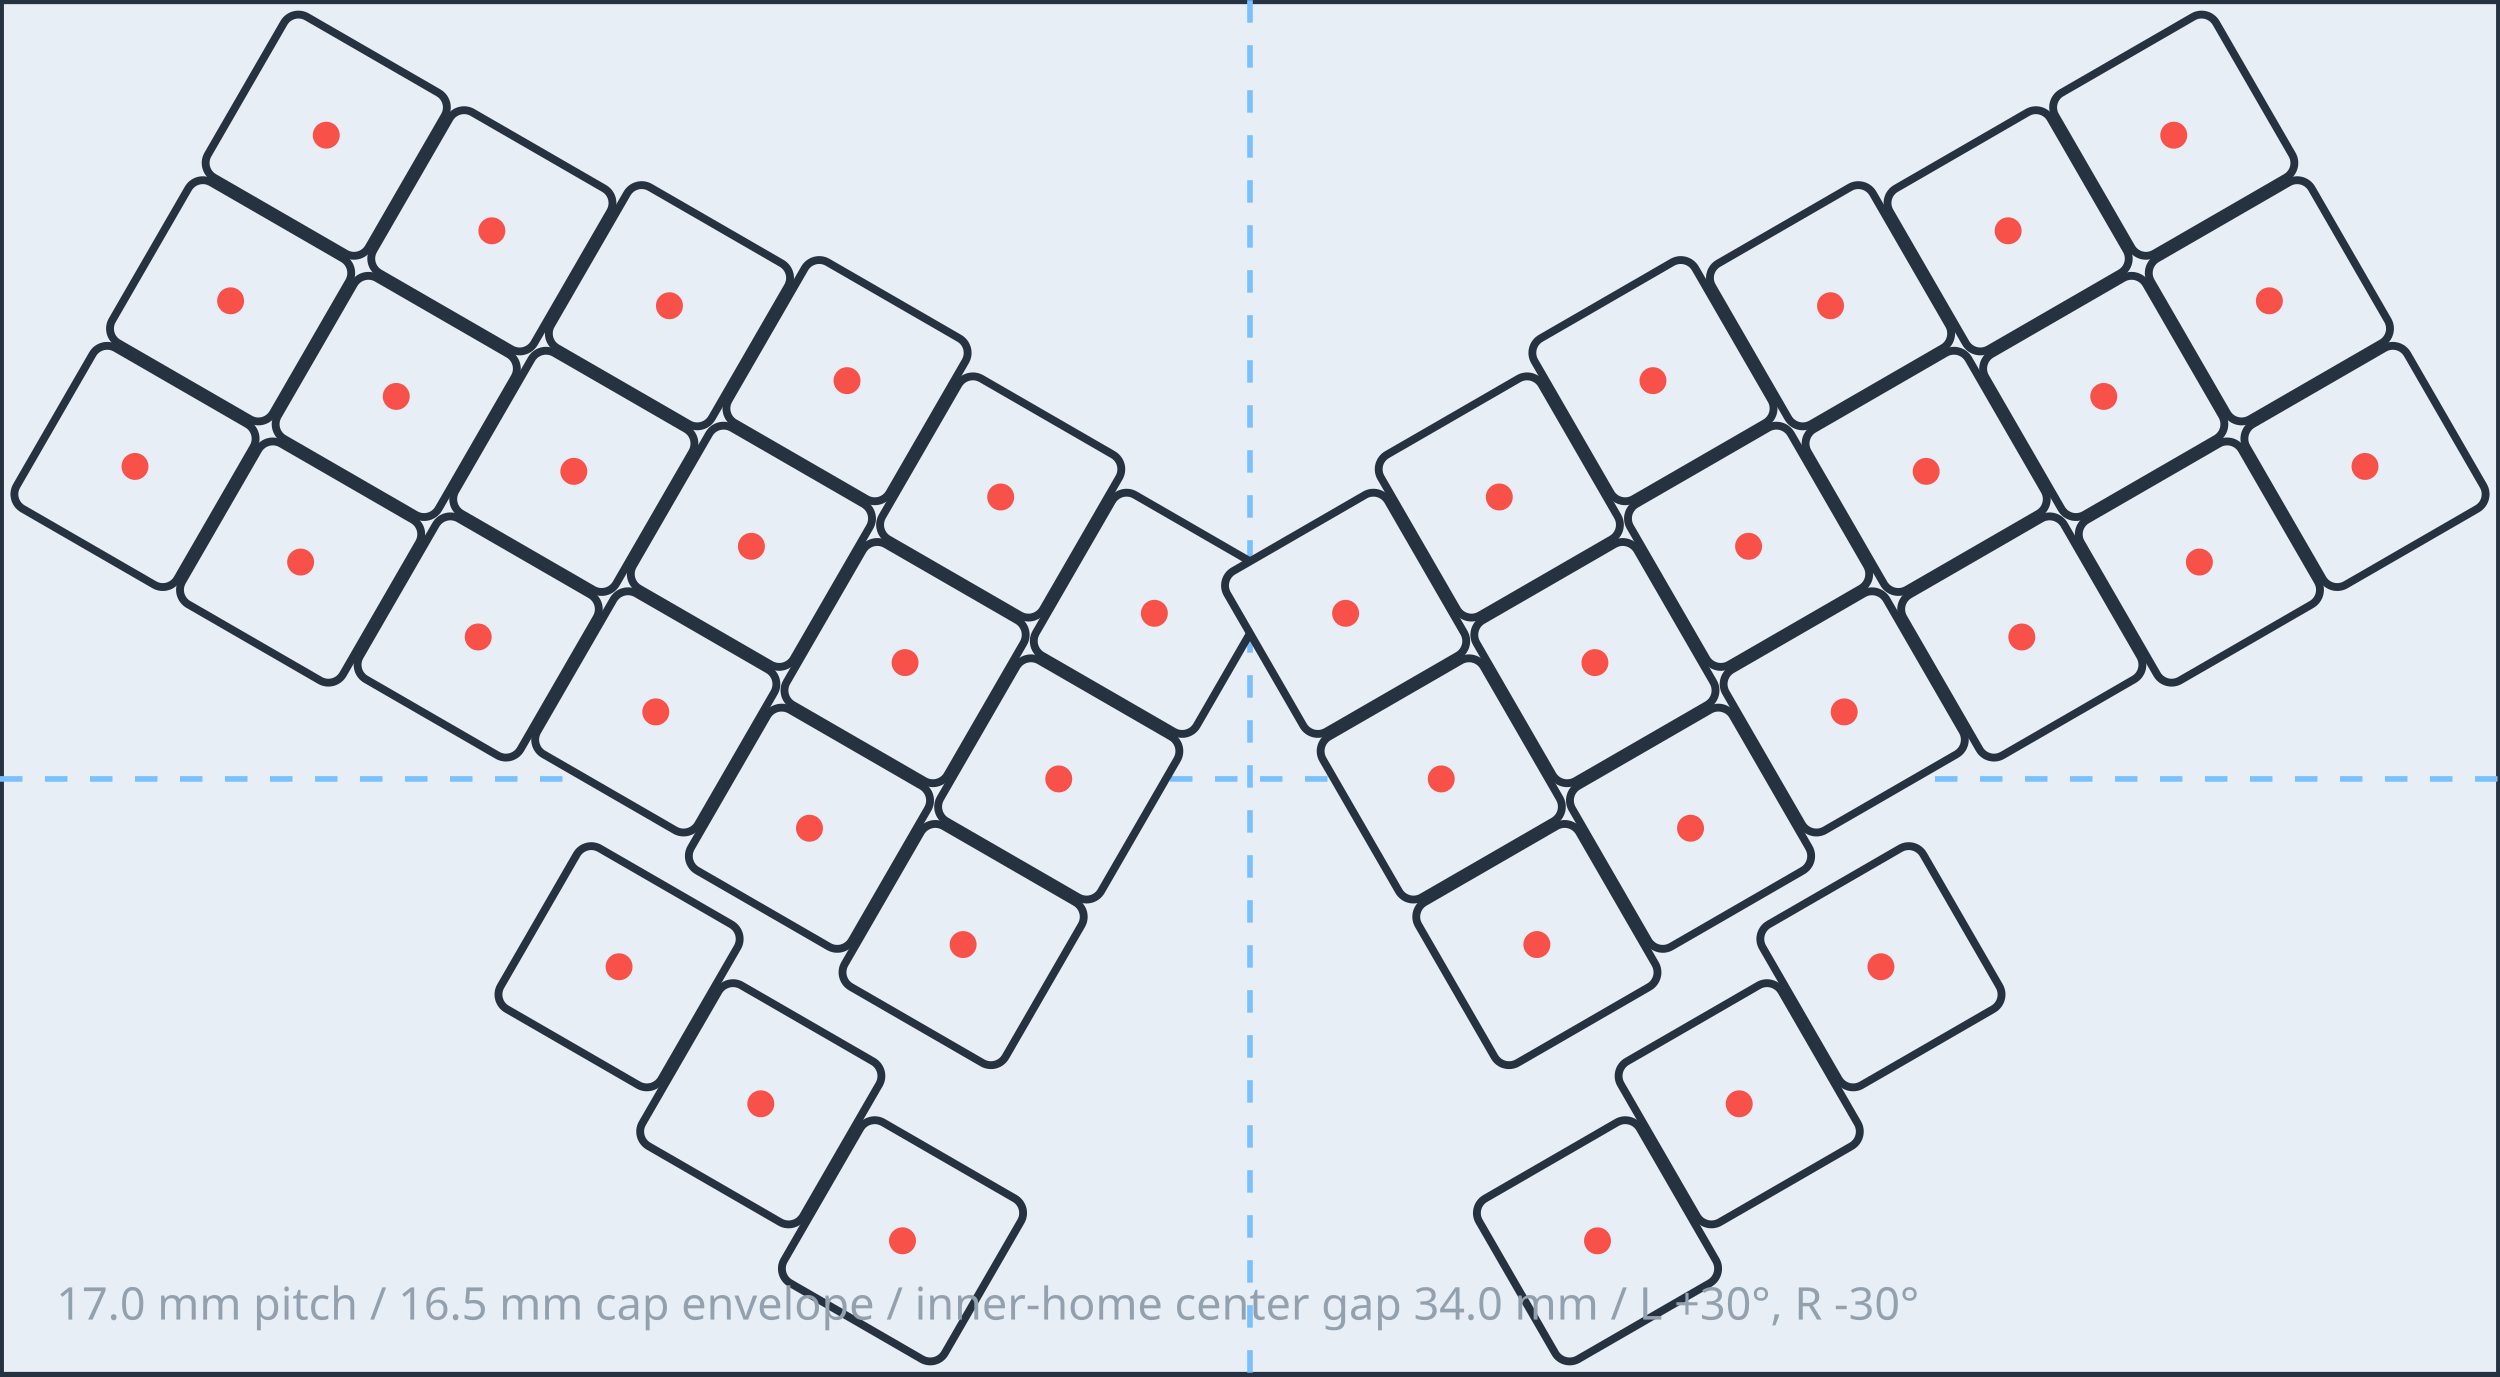
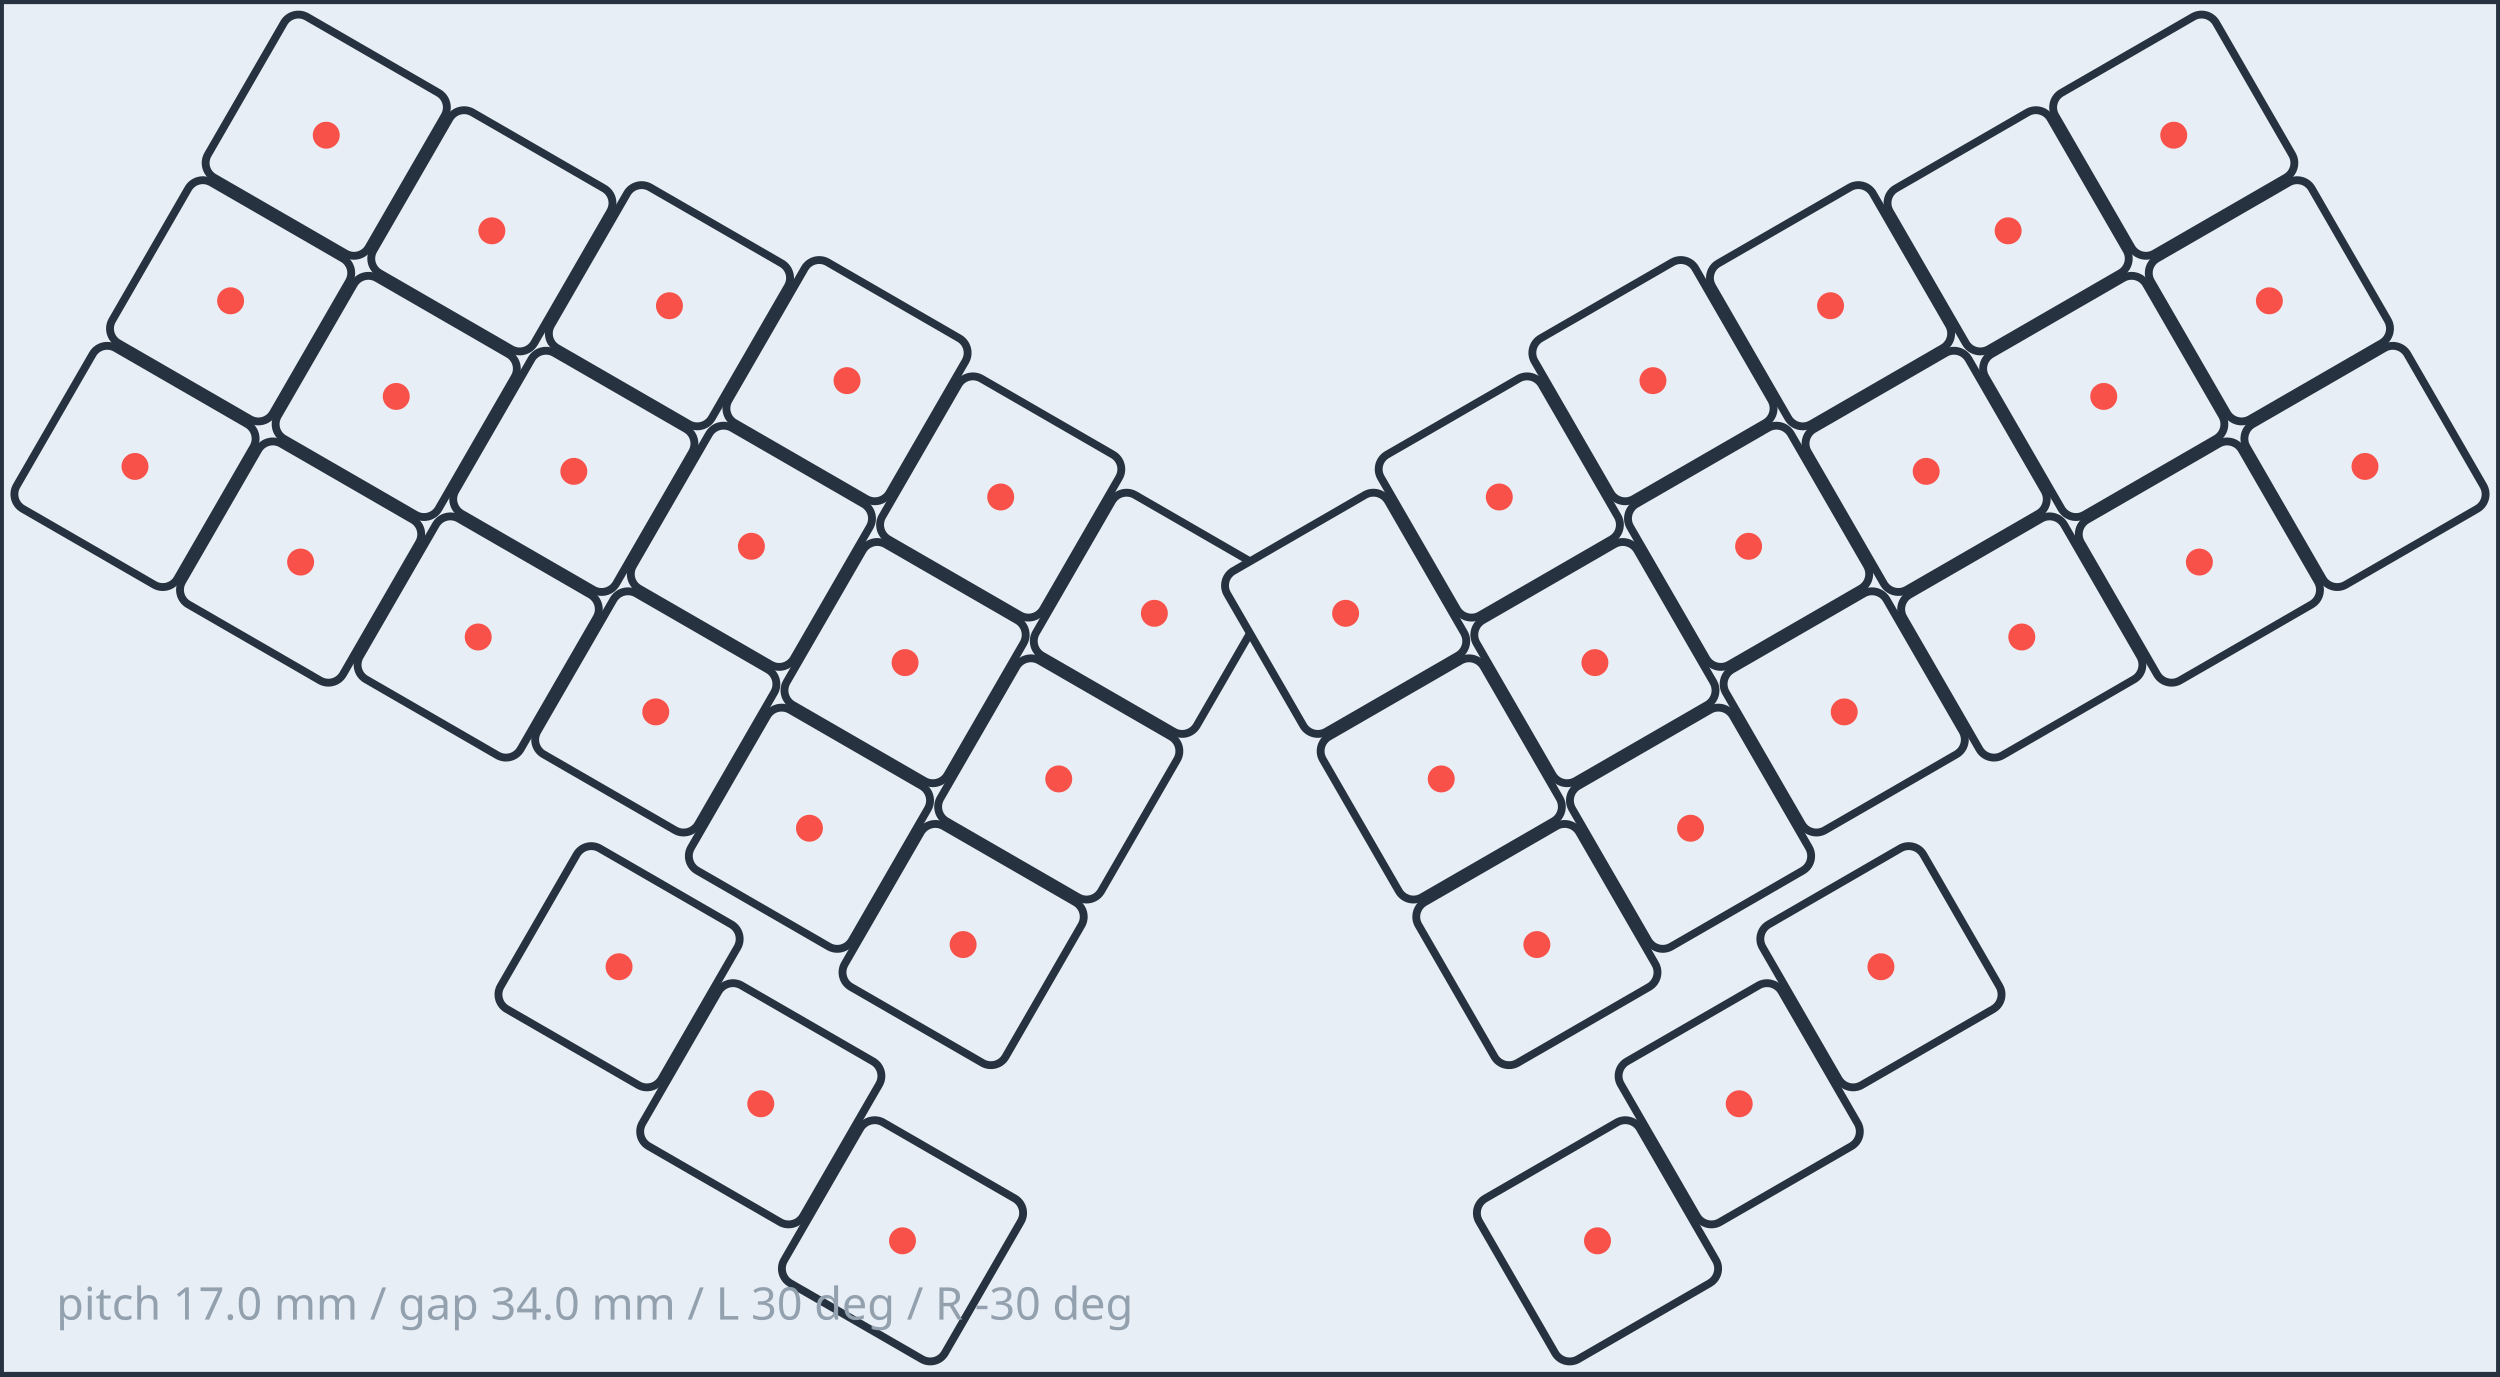
<svg xmlns="http://www.w3.org/2000/svg" width="222.2mm" height="122.3mm" viewBox="0 0 222.224 122.279">
  <style>rect{fill:#e8eef5;stroke:#263240;stroke-width:.7}circle{fill:#f85149}.axis{stroke:#79c0ff;stroke-width:.5;stroke-dasharray:2 2}.txt{font:4px sans-serif;fill:#93a1af}</style>
  <rect x="0" y="0" width="222.224" height="122.279" fill="#0b0f14" />
-   <line class="axis" x1="111.112" y1="0" x2="111.112" y2="122.279" />
-   <line class="axis" x1="0" y1="69.222" x2="222.224" y2="69.222" />
-   <g transform="rotate(30 29 12)">
+   <g transform="rotate(30.0 29.000 12.000)">
    <rect x="20.750" y="3.750" width="16.5" height="16.5" rx="1.5" />
    <circle cx="29.000" cy="12.000" r="1.2" />
  </g>
-   <g transform="rotate(30 43.72243 20.5)">
+   <g transform="rotate(30.0 43.722 20.500)">
    <rect x="35.472" y="12.250" width="16.5" height="16.5" rx="1.5" />
    <circle cx="43.722" cy="20.500" r="1.2" />
  </g>
-   <g transform="rotate(30 59.50736 27.1597)">
+   <g transform="rotate(30.0 59.507 27.160)">
    <rect x="51.257" y="18.910" width="16.5" height="16.5" rx="1.5" />
    <circle cx="59.507" cy="27.160" r="1.2" />
  </g>
-   <g transform="rotate(30 75.2923 33.81939)">
+   <g transform="rotate(30.0 75.292 33.819)">
    <rect x="67.042" y="25.569" width="16.5" height="16.5" rx="1.5" />
    <circle cx="75.292" cy="33.819" r="1.2" />
  </g>
-   <g transform="rotate(30 88.95223 44.1597)">
+   <g transform="rotate(30.0 88.952 44.160)">
    <rect x="80.702" y="35.910" width="16.5" height="16.5" rx="1.5" />
    <circle cx="88.952" cy="44.160" r="1.2" />
  </g>
-   <g transform="rotate(30 102.6122 54.5)">
+   <g transform="rotate(30.0 102.612 54.500)">
    <rect x="94.362" y="46.250" width="16.5" height="16.5" rx="1.5" />
    <circle cx="102.612" cy="54.500" r="1.2" />
  </g>
-   <g transform="rotate(30 20.5 26.72243)">
+   <g transform="rotate(30.0 20.500 26.722)">
    <rect x="12.250" y="18.472" width="16.5" height="16.5" rx="1.5" />
    <circle cx="20.500" cy="26.722" r="1.2" />
  </g>
-   <g transform="rotate(30 35.22243 35.22243)">
+   <g transform="rotate(30.0 35.222 35.222)">
    <rect x="26.972" y="26.972" width="16.5" height="16.5" rx="1.5" />
    <circle cx="35.222" cy="35.222" r="1.2" />
  </g>
-   <g transform="rotate(30 51.00736 41.88213)">
+   <g transform="rotate(30.0 51.007 41.882)">
    <rect x="42.757" y="33.632" width="16.5" height="16.5" rx="1.5" />
    <circle cx="51.007" cy="41.882" r="1.2" />
  </g>
-   <g transform="rotate(30 66.7923 48.54182)">
+   <g transform="rotate(30.0 66.792 48.542)">
    <rect x="58.542" y="40.292" width="16.5" height="16.5" rx="1.5" />
    <circle cx="66.792" cy="48.542" r="1.2" />
  </g>
-   <g transform="rotate(30 80.45223 58.88213)">
+   <g transform="rotate(30.0 80.452 58.882)">
    <rect x="72.202" y="50.632" width="16.5" height="16.5" rx="1.5" />
    <circle cx="80.452" cy="58.882" r="1.2" />
  </g>
-   <g transform="rotate(30 94.11216 69.22243)">
+   <g transform="rotate(30.0 94.112 69.222)">
    <rect x="85.862" y="60.972" width="16.5" height="16.5" rx="1.5" />
    <circle cx="94.112" cy="69.222" r="1.2" />
  </g>
-   <g transform="rotate(30 12 41.44486)">
+   <g transform="rotate(30.0 12.000 41.445)">
    <rect x="3.750" y="33.195" width="16.5" height="16.5" rx="1.5" />
    <circle cx="12.000" cy="41.445" r="1.2" />
  </g>
-   <g transform="rotate(30 26.72243 49.94486)">
+   <g transform="rotate(30.0 26.722 49.945)">
    <rect x="18.472" y="41.695" width="16.5" height="16.5" rx="1.5" />
    <circle cx="26.722" cy="49.945" r="1.2" />
  </g>
-   <g transform="rotate(30 42.50736 56.60456)">
+   <g transform="rotate(30.0 42.507 56.605)">
    <rect x="34.257" y="48.355" width="16.5" height="16.5" rx="1.5" />
    <circle cx="42.507" cy="56.605" r="1.2" />
  </g>
-   <g transform="rotate(30 58.2923 63.26426)">
+   <g transform="rotate(30.0 58.292 63.264)">
    <rect x="50.042" y="55.014" width="16.5" height="16.5" rx="1.5" />
    <circle cx="58.292" cy="63.264" r="1.2" />
  </g>
-   <g transform="rotate(30 71.95223 73.60456)">
+   <g transform="rotate(30.0 71.952 73.605)">
    <rect x="63.702" y="65.355" width="16.5" height="16.5" rx="1.5" />
    <circle cx="71.952" cy="73.605" r="1.2" />
  </g>
-   <g transform="rotate(30 85.61216 83.94486)">
+   <g transform="rotate(30.0 85.612 83.945)">
    <rect x="77.362" y="75.695" width="16.5" height="16.5" rx="1.5" />
    <circle cx="85.612" cy="83.945" r="1.2" />
  </g>
-   <g transform="rotate(30 55.02851 85.9173)">
+   <g transform="rotate(30.0 55.029 85.917)">
    <rect x="46.779" y="77.667" width="16.5" height="16.5" rx="1.5" />
    <circle cx="55.029" cy="85.917" r="1.2" />
  </g>
-   <g transform="rotate(30 67.62594 98.0979)">
+   <g transform="rotate(30.0 67.626 98.098)">
    <rect x="59.376" y="89.848" width="16.5" height="16.5" rx="1.5" />
    <circle cx="67.626" cy="98.098" r="1.2" />
  </g>
-   <g transform="rotate(30 80.22338 110.2785)">
+   <g transform="rotate(30.0 80.223 110.279)">
    <rect x="71.973" y="102.029" width="16.5" height="16.5" rx="1.5" />
    <circle cx="80.223" cy="110.279" r="1.2" />
  </g>
-   <g transform="rotate(-30 119.6122 54.5)">
+   <g transform="rotate(-30.0 119.612 54.500)">
    <rect x="111.362" y="46.250" width="16.5" height="16.5" rx="1.5" />
    <circle cx="119.612" cy="54.500" r="1.2" />
  </g>
-   <g transform="rotate(-30 133.2721 44.1597)">
+   <g transform="rotate(-30.0 133.272 44.160)">
    <rect x="125.022" y="35.910" width="16.5" height="16.5" rx="1.5" />
    <circle cx="133.272" cy="44.160" r="1.2" />
  </g>
-   <g transform="rotate(-30 146.932 33.81939)">
+   <g transform="rotate(-30.0 146.932 33.819)">
    <rect x="138.682" y="25.569" width="16.5" height="16.5" rx="1.5" />
    <circle cx="146.932" cy="33.819" r="1.2" />
  </g>
-   <g transform="rotate(-30 162.717 27.1597)">
+   <g transform="rotate(-30.0 162.717 27.160)">
    <rect x="154.467" y="18.910" width="16.5" height="16.5" rx="1.5" />
    <circle cx="162.717" cy="27.160" r="1.2" />
  </g>
-   <g transform="rotate(-30 178.5019 20.5)">
+   <g transform="rotate(-30.0 178.502 20.500)">
    <rect x="170.252" y="12.250" width="16.5" height="16.5" rx="1.5" />
    <circle cx="178.502" cy="20.500" r="1.2" />
  </g>
-   <g transform="rotate(-30 193.2243 12)">
+   <g transform="rotate(-30.0 193.224 12.000)">
    <rect x="184.974" y="3.750" width="16.5" height="16.5" rx="1.5" />
    <circle cx="193.224" cy="12.000" r="1.2" />
  </g>
-   <g transform="rotate(-30 128.1122 69.22243)">
+   <g transform="rotate(-30.0 128.112 69.222)">
    <rect x="119.862" y="60.972" width="16.5" height="16.5" rx="1.5" />
    <circle cx="128.112" cy="69.222" r="1.2" />
  </g>
-   <g transform="rotate(-30 141.7721 58.88213)">
+   <g transform="rotate(-30.0 141.772 58.882)">
    <rect x="133.522" y="50.632" width="16.5" height="16.5" rx="1.5" />
    <circle cx="141.772" cy="58.882" r="1.2" />
  </g>
-   <g transform="rotate(-30 155.432 48.54182)">
+   <g transform="rotate(-30.0 155.432 48.542)">
    <rect x="147.182" y="40.292" width="16.5" height="16.5" rx="1.5" />
    <circle cx="155.432" cy="48.542" r="1.2" />
  </g>
-   <g transform="rotate(-30 171.217 41.88213)">
+   <g transform="rotate(-30.0 171.217 41.882)">
    <rect x="162.967" y="33.632" width="16.5" height="16.5" rx="1.5" />
    <circle cx="171.217" cy="41.882" r="1.2" />
  </g>
-   <g transform="rotate(-30 187.0019 35.22243)">
+   <g transform="rotate(-30.0 187.002 35.222)">
    <rect x="178.752" y="26.972" width="16.5" height="16.5" rx="1.5" />
    <circle cx="187.002" cy="35.222" r="1.2" />
  </g>
-   <g transform="rotate(-30 201.7243 26.72243)">
+   <g transform="rotate(-30.0 201.724 26.722)">
    <rect x="193.474" y="18.472" width="16.5" height="16.5" rx="1.5" />
    <circle cx="201.724" cy="26.722" r="1.2" />
  </g>
-   <g transform="rotate(-30 136.6122 83.94486)">
+   <g transform="rotate(-30.0 136.612 83.945)">
    <rect x="128.362" y="75.695" width="16.5" height="16.5" rx="1.5" />
    <circle cx="136.612" cy="83.945" r="1.2" />
  </g>
-   <g transform="rotate(-30 150.2721 73.60456)">
+   <g transform="rotate(-30.0 150.272 73.605)">
    <rect x="142.022" y="65.355" width="16.5" height="16.5" rx="1.5" />
    <circle cx="150.272" cy="73.605" r="1.2" />
  </g>
-   <g transform="rotate(-30 163.932 63.26426)">
+   <g transform="rotate(-30.0 163.932 63.264)">
    <rect x="155.682" y="55.014" width="16.5" height="16.5" rx="1.5" />
    <circle cx="163.932" cy="63.264" r="1.2" />
  </g>
-   <g transform="rotate(-30 179.717 56.60456)">
+   <g transform="rotate(-30.0 179.717 56.605)">
    <rect x="171.467" y="48.355" width="16.5" height="16.5" rx="1.5" />
    <circle cx="179.717" cy="56.605" r="1.2" />
  </g>
-   <g transform="rotate(-30 195.5019 49.94486)">
+   <g transform="rotate(-30.0 195.502 49.945)">
    <rect x="187.252" y="41.695" width="16.5" height="16.5" rx="1.5" />
    <circle cx="195.502" cy="49.945" r="1.2" />
  </g>
-   <g transform="rotate(-30 210.2243 41.44486)">
+   <g transform="rotate(-30.0 210.224 41.445)">
    <rect x="201.974" y="33.195" width="16.5" height="16.5" rx="1.5" />
    <circle cx="210.224" cy="41.445" r="1.2" />
  </g>
-   <g transform="rotate(-30 142.0009 110.2785)">
+   <g transform="rotate(-30.0 142.001 110.279)">
    <rect x="133.751" y="102.029" width="16.5" height="16.5" rx="1.5" />
    <circle cx="142.001" cy="110.279" r="1.2" />
  </g>
-   <g transform="rotate(-30 154.5984 98.0979)">
+   <g transform="rotate(-30.0 154.598 98.098)">
    <rect x="146.348" y="89.848" width="16.5" height="16.5" rx="1.5" />
    <circle cx="154.598" cy="98.098" r="1.2" />
  </g>
-   <g transform="rotate(-30 167.1958 85.9173)">
+   <g transform="rotate(-30.0 167.196 85.917)">
    <rect x="158.946" y="77.667" width="16.5" height="16.5" rx="1.5" />
    <circle cx="167.196" cy="85.917" r="1.2" />
  </g>
-   <text class="txt" x="5" y="117.279">17.0 mm pitch / 16.5 mm cap envelope / inner-home center gap 34.0 mm / L +30°, R -30°</text>
+   <text class="txt" x="5" y="117.279">pitch 17.0 mm / gap 34.0 mm / L 30 deg / R -30 deg</text>
</svg>
